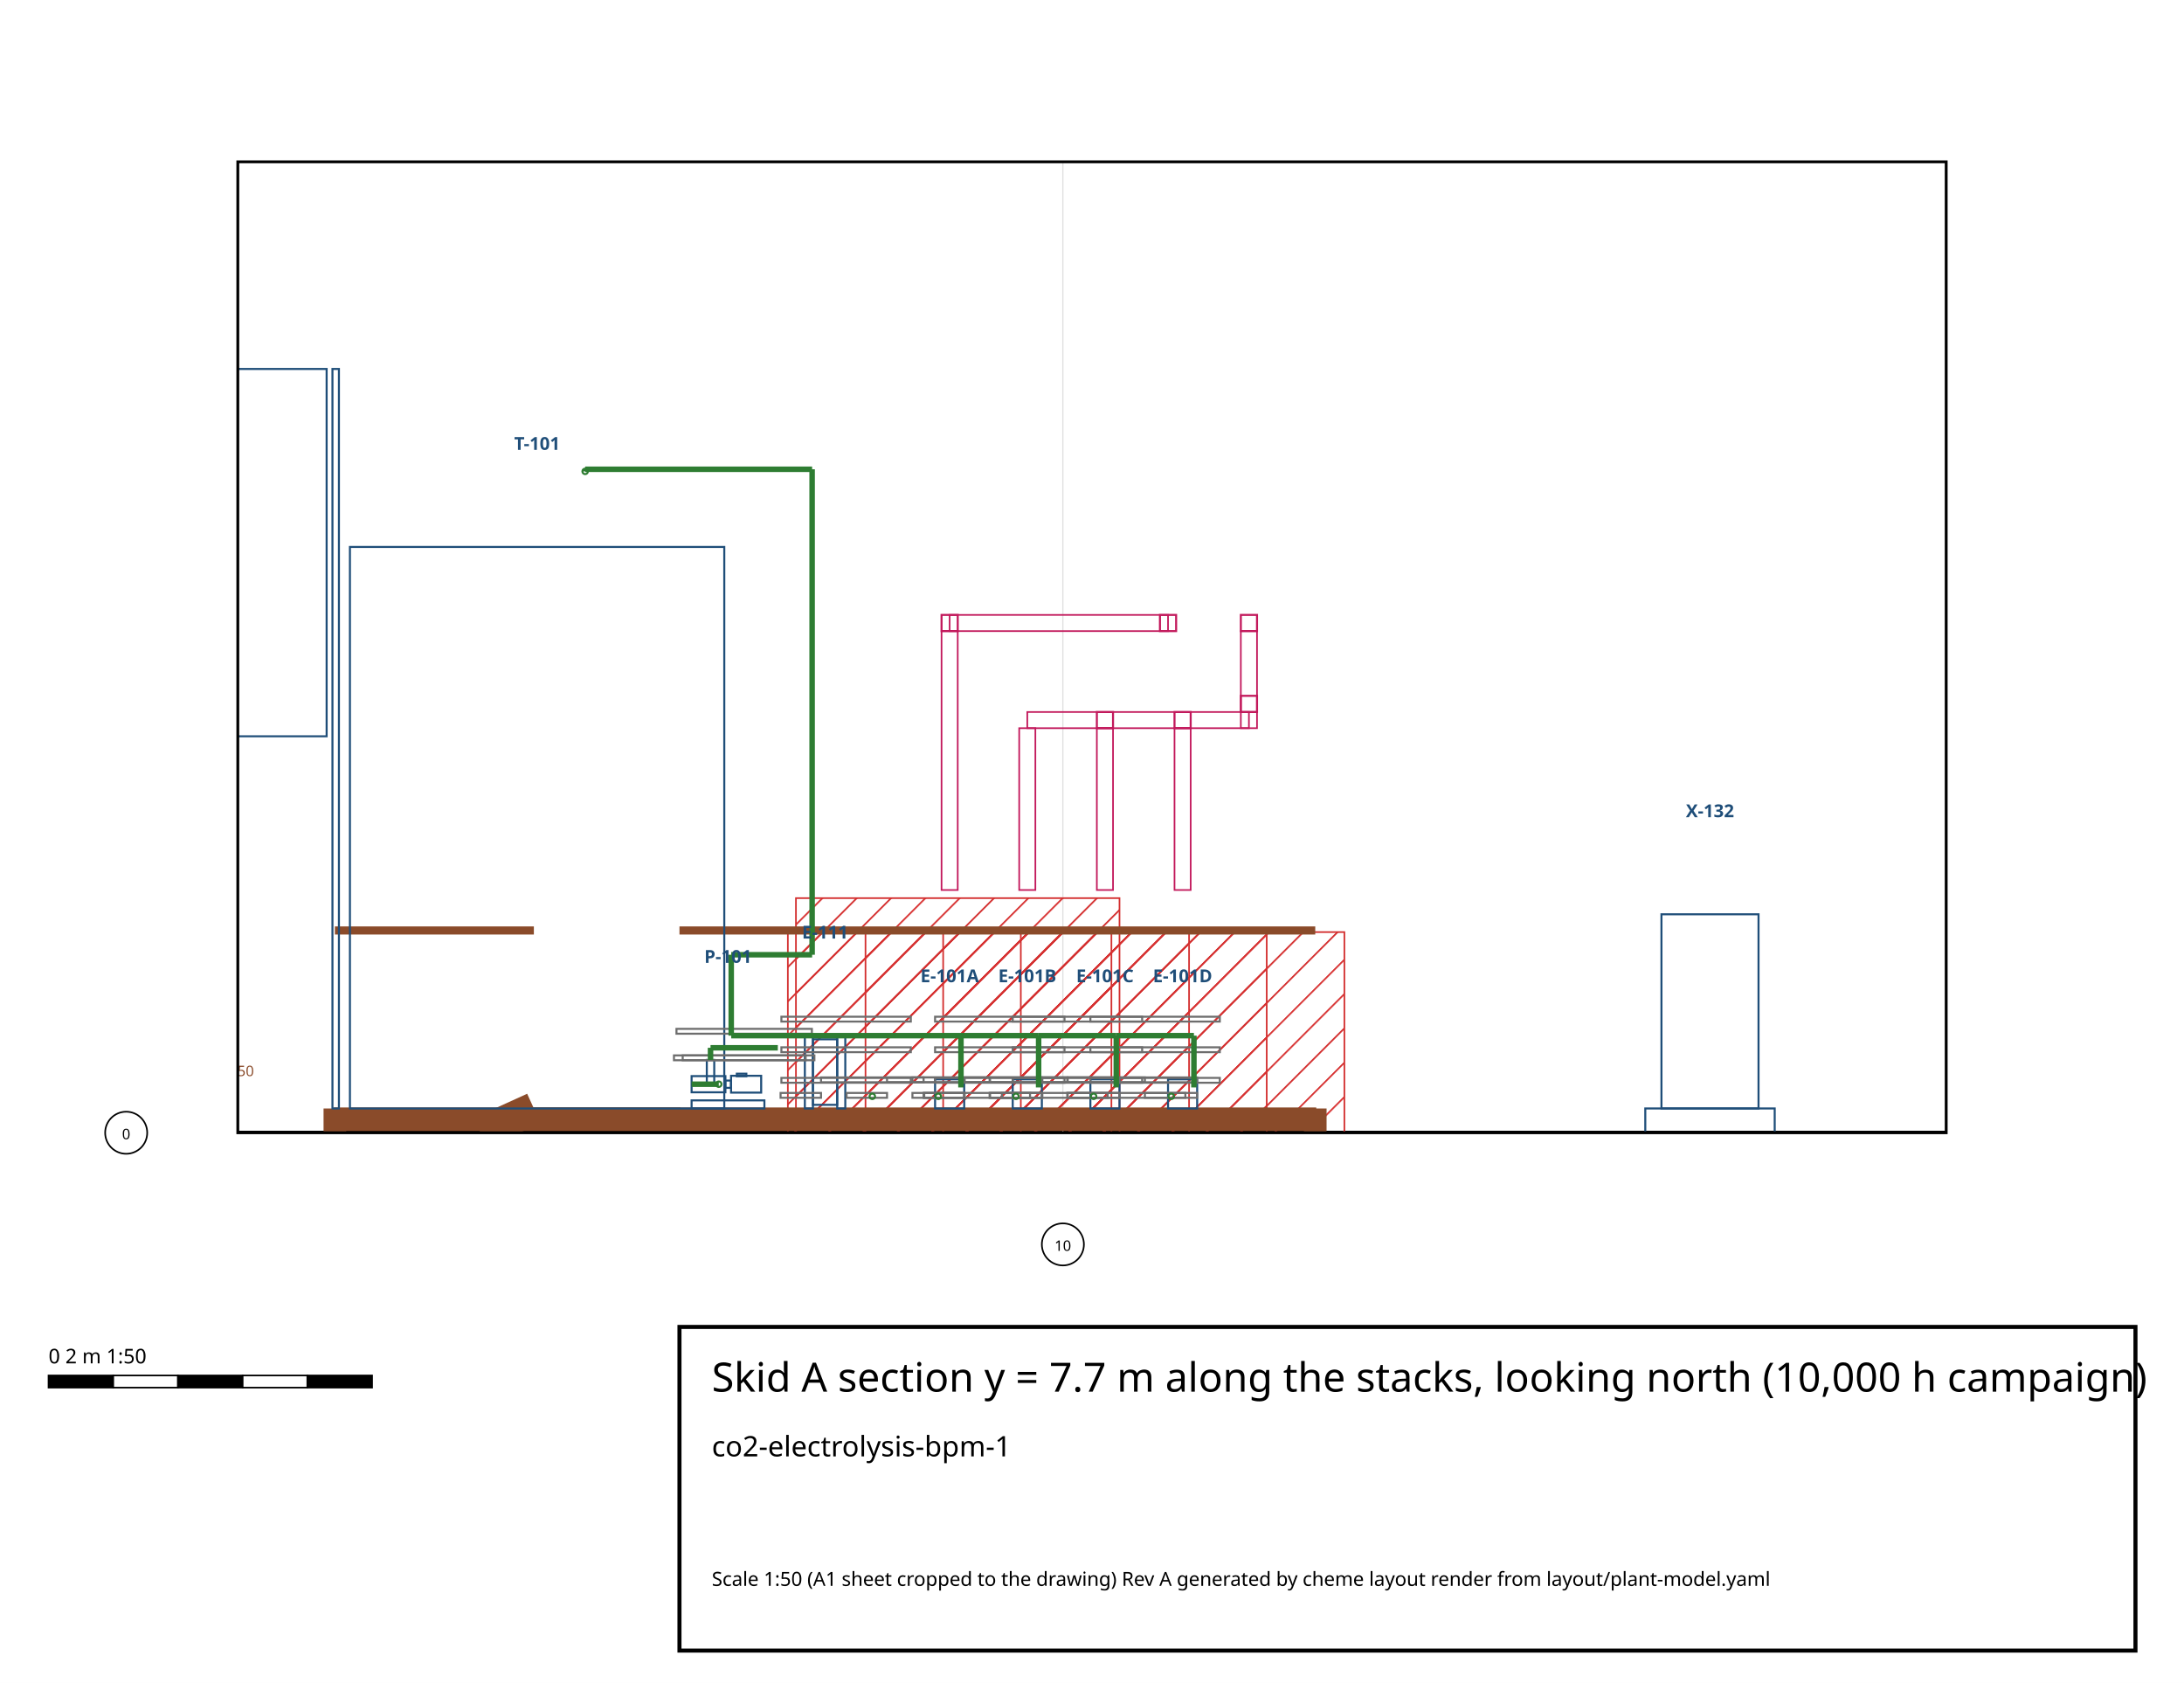
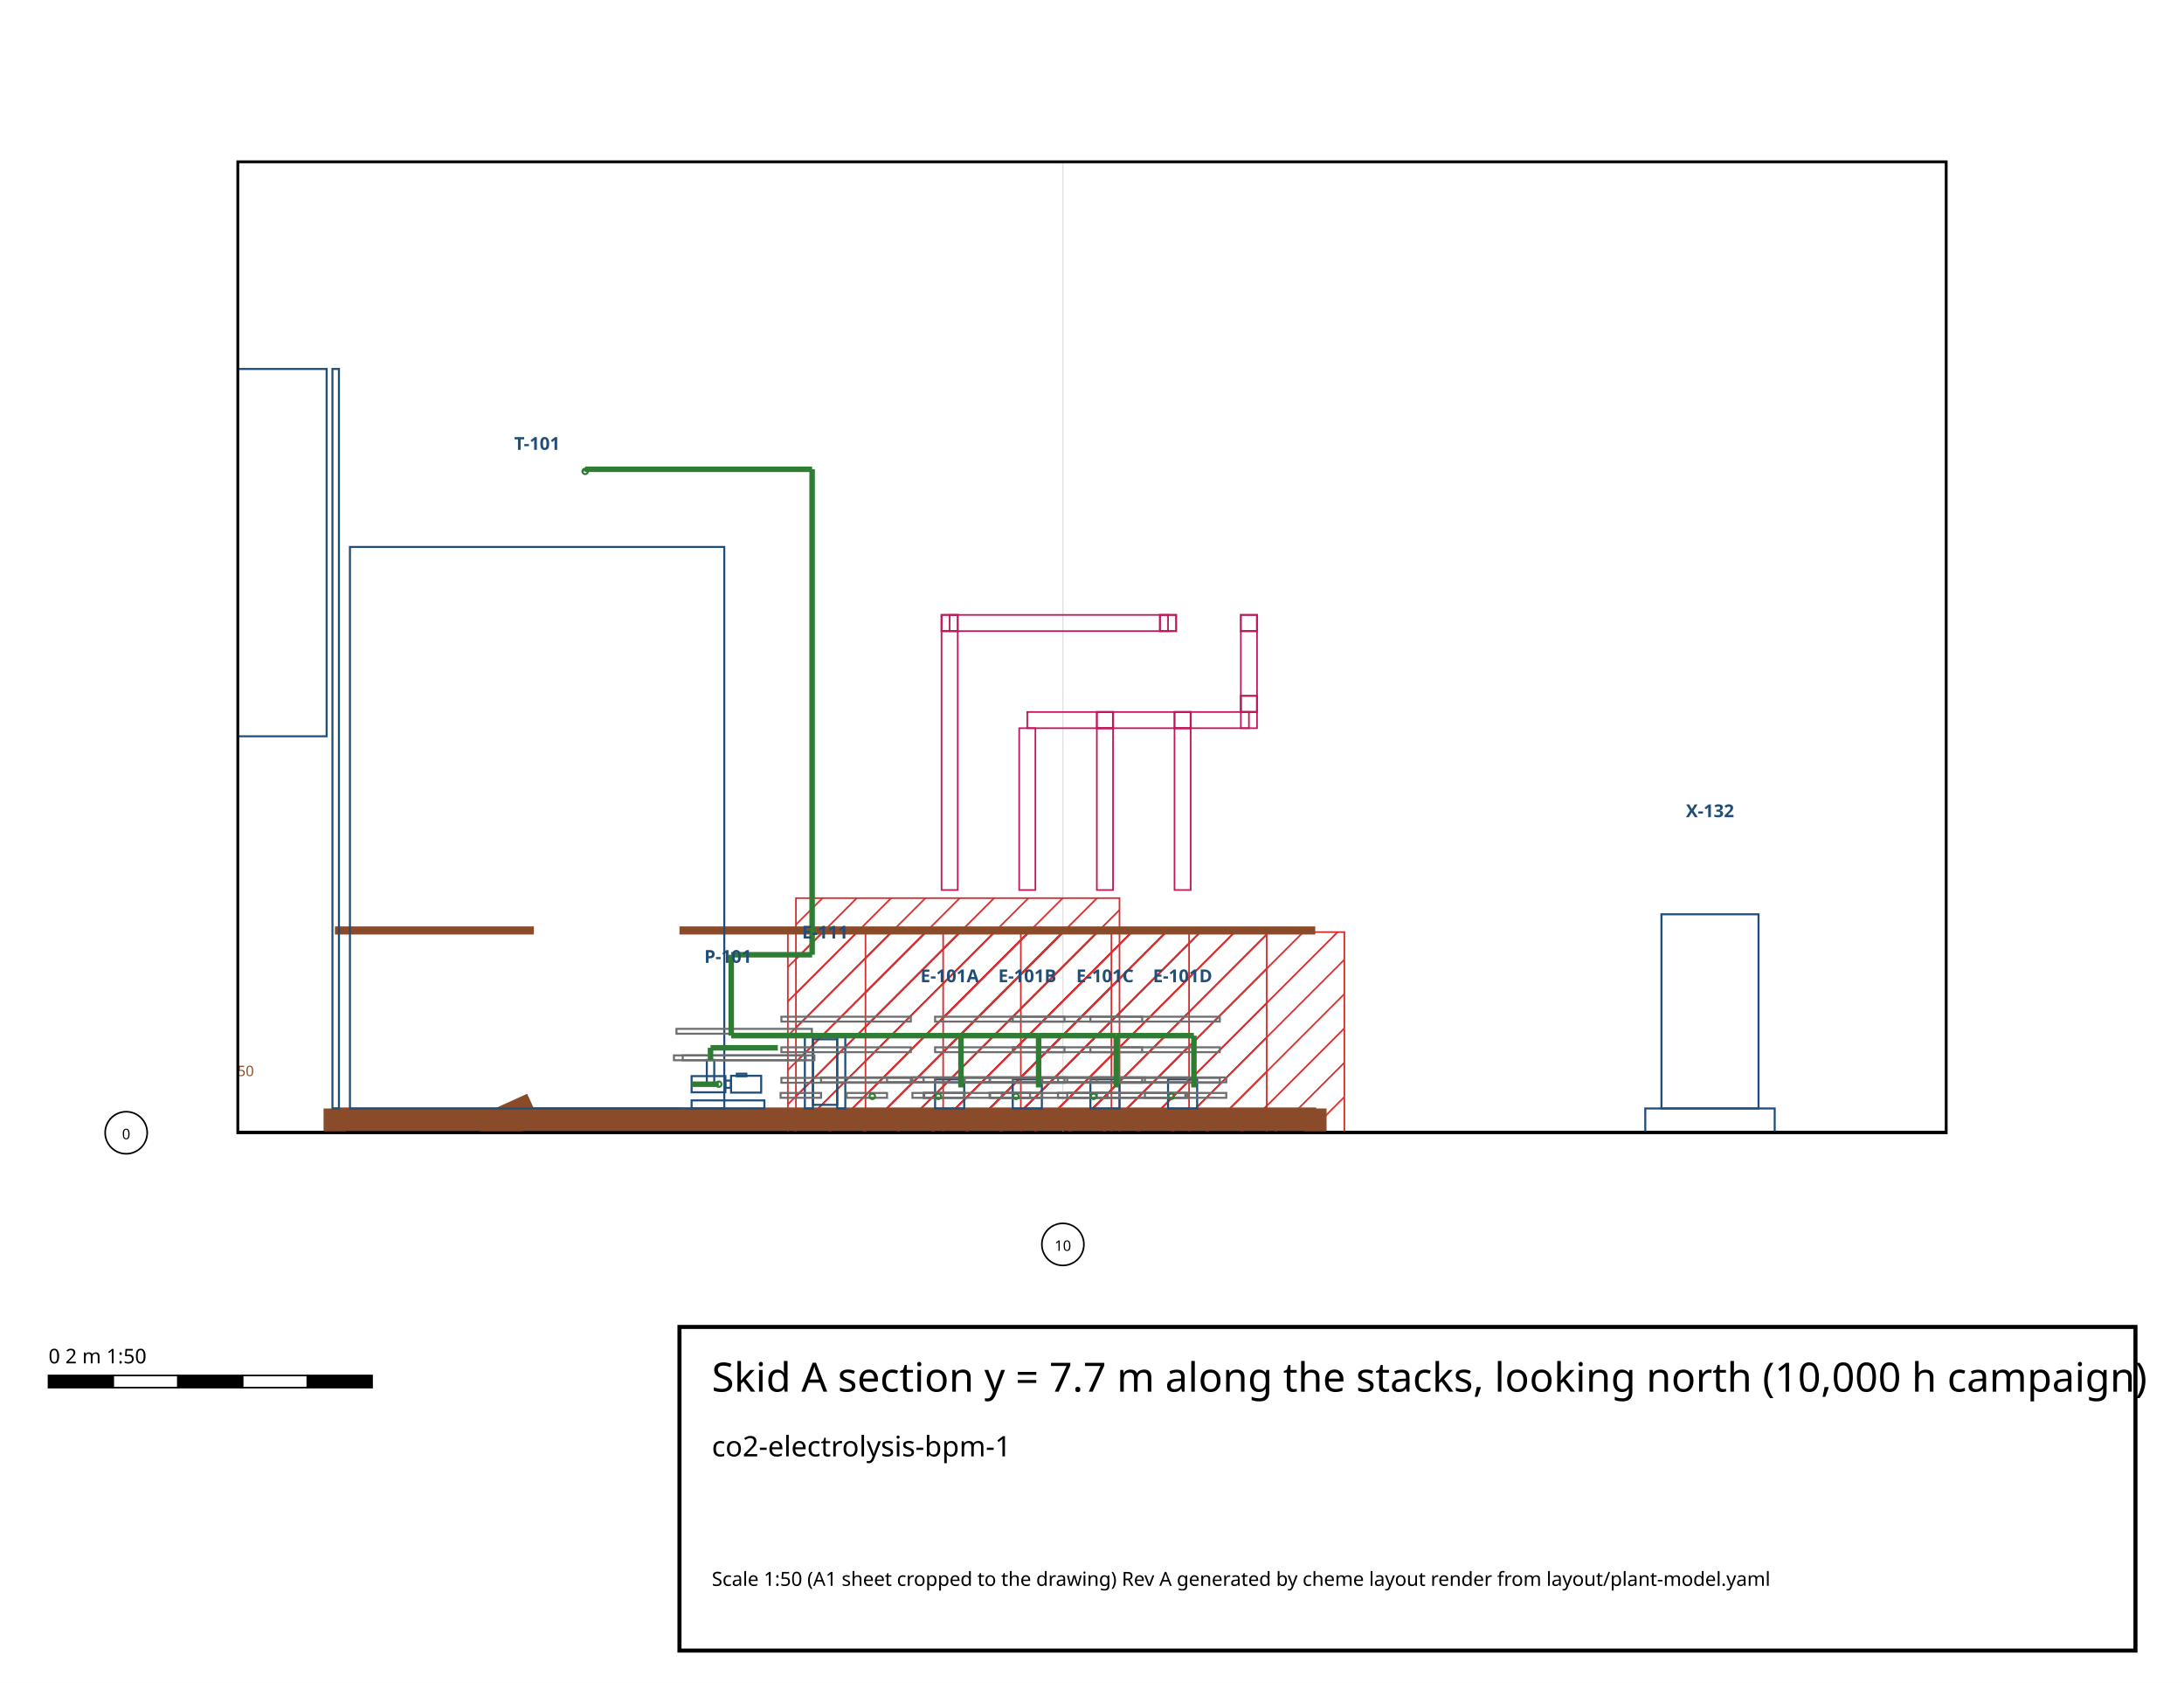
<svg xmlns="http://www.w3.org/2000/svg" width="270.00" height="208.00" viewBox="285.50 202.00 270.00 208.00">
  <defs>
    <pattern id="hatch-hazardous" width="3" height="3" patternUnits="userSpaceOnUse" patternTransform="rotate(45)">
      <line x1="0" y1="0" x2="0" y2="3" stroke="#d32f2f" stroke-width="0.4" />
    </pattern>
    <pattern id="hatch-oxygen_enriched" width="3" height="3" patternUnits="userSpaceOnUse" patternTransform="rotate(45)">
      <line x1="0" y1="0" x2="0" y2="3" stroke="#1976d2" stroke-width="0.4" />
    </pattern>
    <pattern id="hatch-oxygen_deficient" width="3" height="3" patternUnits="userSpaceOnUse" patternTransform="rotate(45)">
      <line x1="0" y1="0" x2="0" y2="3" stroke="#7b1fa2" stroke-width="0.4" />
    </pattern>
    <pattern id="hatch-keep_clear" width="3" height="3" patternUnits="userSpaceOnUse" patternTransform="rotate(45)">
      <line x1="0" y1="0" x2="0" y2="3" stroke="#ef6c00" stroke-width="0.4" />
    </pattern>
    <pattern id="hatch-laydown" width="3" height="3" patternUnits="userSpaceOnUse" patternTransform="rotate(45)">
      <line x1="0" y1="0" x2="0" y2="3" stroke="#8d6e63" stroke-width="0.4" />
    </pattern>
    <pattern id="hatch-maintenance" width="3" height="3" patternUnits="userSpaceOnUse" patternTransform="rotate(45)">
      <line x1="0" y1="0" x2="0" y2="3" stroke="#f9a825" stroke-width="0.4" />
    </pattern>
    <pattern id="hatch-escape" width="3" height="3" patternUnits="userSpaceOnUse" patternTransform="rotate(45)">
      <line x1="0" y1="0" x2="0" y2="3" stroke="#2e7d32" stroke-width="0.4" />
    </pattern>
    <clipPath id="area">
      <rect x="314.90" y="222.00" width="211.20" height="120.00" />
    </clipPath>
  </defs>
  <rect x="285.50" y="202.00" width="270.00" height="208.00" fill="#ffffff" />
  <g id="drawing" clip-path="url(#area)">
    <g id="grid">
      <polyline points="314.90,342.00 526.10,342.00" fill="none" stroke="#000" stroke-width="0.50" stroke-linecap="butt" id="grade" />
      <line x1="416.90" y1="342.00" x2="416.90" y2="222.00" stroke="#e0e0e0" stroke-width="0.15" />
      <line x1="314.90" y1="342.00" x2="526.10" y2="342.00" stroke="#e0e0e0" stroke-width="0.15" />
    </g>
    <g id="areas" />
    <g id="zones">
      <polygon points="382.90,357.20 422.90,357.20 422.90,317.20 382.90,317.20" fill="url(#hatch-hazardous)" stroke="#d32f2f" stroke-width="0.2" id="zone-Z-HAZ-A-0" />
      <polygon points="392.50,357.20 432.50,357.20 432.50,317.20 392.50,317.20" fill="url(#hatch-hazardous)" stroke="#d32f2f" stroke-width="0.2" id="zone-Z-HAZ-A-1" />
      <polygon points="402.10,357.20 442.10,357.20 442.10,317.20 402.10,317.20" fill="url(#hatch-hazardous)" stroke="#d32f2f" stroke-width="0.2" id="zone-Z-HAZ-A-2" />
      <polygon points="411.70,357.20 451.70,357.20 451.70,317.20 411.70,317.20" fill="url(#hatch-hazardous)" stroke="#d32f2f" stroke-width="0.2" id="zone-Z-HAZ-A-3" />
      <polygon points="383.90,353.00 423.90,353.00 423.90,313.00 383.90,313.00" fill="url(#hatch-hazardous)" stroke="#d32f2f" stroke-width="0.2" id="zone-Z-HAZ-A-4" />
      <polygon points="685.90,357.20 725.90,357.20 725.90,317.20 685.90,317.20" fill="url(#hatch-hazardous)" stroke="#d32f2f" stroke-width="0.2" id="zone-Z-HAZ-B-0" />
      <polygon points="695.50,357.20 735.50,357.20 735.50,317.20 695.50,317.20" fill="url(#hatch-hazardous)" stroke="#d32f2f" stroke-width="0.2" id="zone-Z-HAZ-B-1" />
      <polygon points="705.10,357.20 745.10,357.20 745.10,317.20 705.10,317.20" fill="url(#hatch-hazardous)" stroke="#d32f2f" stroke-width="0.2" id="zone-Z-HAZ-B-2" />
      <polygon points="714.70,357.20 754.70,357.20 754.70,317.20 714.70,317.20" fill="url(#hatch-hazardous)" stroke="#d32f2f" stroke-width="0.2" id="zone-Z-HAZ-B-3" />
      <polygon points="683.90,353.00 723.90,353.00 723.90,313.00 683.90,313.00" fill="url(#hatch-hazardous)" stroke="#d32f2f" stroke-width="0.2" id="zone-Z-HAZ-B-4" />
    </g>
    <g id="roads" />
    <g id="buildings" />
    <g id="racks" />
    <g id="structures">
      <polyline points="326.90,342.00 326.90,339.00" fill="none" stroke="#8a4b2a" stroke-width="2.80" stroke-linecap="butt" />
      <polyline points="448.10,342.00 448.10,339.00" fill="none" stroke="#8a4b2a" stroke-width="2.80" stroke-linecap="butt" />
      <polyline points="326.90,340.40 448.10,340.40" fill="none" stroke="#8a4b2a" stroke-width="2.80" stroke-linecap="butt" />
      <polyline points="326.90,340.40 326.90,340.40" fill="none" stroke="#8a4b2a" stroke-width="2.80" stroke-linecap="butt" />
      <polyline points="448.10,340.40 448.10,340.40" fill="none" stroke="#8a4b2a" stroke-width="2.80" stroke-linecap="butt" />
      <polygon points="326.90,339.60 448.10,339.60 448.10,339.00 326.90,339.00" fill="none" stroke="#8a4b2a" stroke-width="0.25" />
      <polyline points="326.90,317.00 351.50,317.00" fill="none" stroke="#8a4b2a" stroke-width="1.00" stroke-linecap="butt" />
      <polyline points="369.50,317.00 448.10,317.00" fill="none" stroke="#8a4b2a" stroke-width="1.00" stroke-linecap="butt" />
      <polyline points="448.10,317.00 448.10,317.00" fill="none" stroke="#8a4b2a" stroke-width="1.00" stroke-linecap="butt" />
      <polyline points="326.90,317.00 326.90,317.00" fill="none" stroke="#8a4b2a" stroke-width="1.00" stroke-linecap="butt" />
      <polyline points="344.90,342.00 351.50,339.00" fill="none" stroke="#8a4b2a" stroke-width="4.00" stroke-linecap="butt" />
      <polygon points="351.50,339.60 369.50,339.60 369.50,339.00 351.50,339.00" fill="none" stroke="#8a4b2a" stroke-width="0.25" />
      <polygon points="326.90,342.60 344.90,342.60 344.90,342.00 326.90,342.00" fill="none" stroke="#8a4b2a" stroke-width="0.25" />
      <polyline points="626.90,342.00 626.90,339.00" fill="none" stroke="#8a4b2a" stroke-width="2.80" stroke-linecap="butt" />
      <polyline points="748.10,342.00 748.10,339.00" fill="none" stroke="#8a4b2a" stroke-width="2.80" stroke-linecap="butt" />
      <polyline points="626.90,340.40 748.10,340.40" fill="none" stroke="#8a4b2a" stroke-width="2.80" stroke-linecap="butt" />
      <polyline points="626.90,340.40 626.90,340.40" fill="none" stroke="#8a4b2a" stroke-width="2.80" stroke-linecap="butt" />
      <polyline points="748.10,340.40 748.10,340.40" fill="none" stroke="#8a4b2a" stroke-width="2.80" stroke-linecap="butt" />
      <polygon points="626.90,339.60 748.10,339.60 748.10,339.00 626.90,339.00" fill="none" stroke="#8a4b2a" stroke-width="0.25" />
      <polyline points="626.90,317.00 651.50,317.00" fill="none" stroke="#8a4b2a" stroke-width="1.00" stroke-linecap="butt" />
      <polyline points="669.50,317.00 748.10,317.00" fill="none" stroke="#8a4b2a" stroke-width="1.00" stroke-linecap="butt" />
      <polyline points="748.10,317.00 748.10,317.00" fill="none" stroke="#8a4b2a" stroke-width="1.00" stroke-linecap="butt" />
      <polyline points="626.90,317.00 626.90,317.00" fill="none" stroke="#8a4b2a" stroke-width="1.00" stroke-linecap="butt" />
      <polyline points="644.90,342.00 651.50,339.00" fill="none" stroke="#8a4b2a" stroke-width="4.00" stroke-linecap="butt" />
      <polygon points="651.50,339.60 669.50,339.60 669.50,339.00 651.50,339.00" fill="none" stroke="#8a4b2a" stroke-width="0.25" />
      <polygon points="626.90,342.60 644.90,342.60 644.90,342.00 626.90,342.00" fill="none" stroke="#8a4b2a" stroke-width="0.25" />
    </g>
    <g id="equipment">
      <g id="equipment-T-101">
        <polygon points="328.76,339.00 375.04,339.00 375.04,269.60 328.76,269.60" fill="none" stroke="#1f4e79" stroke-width="0.25" />
        <polygon points="326.60,339.00 327.40,339.00 327.40,247.60 326.60,247.60" fill="none" stroke="#1f4e79" stroke-width="0.25" />
        <polygon points="311.88,293.00 325.88,293.00 325.88,247.60 311.88,247.60" fill="none" stroke="#1f4e79" stroke-width="0.25" />
      </g>
      <g id="equipment-P-101">
        <polygon points="371.00,339.00 380.00,339.00 380.00,338.00 371.00,338.00" fill="none" stroke="#1f4e79" stroke-width="0.25" />
        <polygon points="371.00,337.00 375.18,337.00 375.18,335.00 371.00,335.00" fill="none" stroke="#1f4e79" stroke-width="0.25" />
        <polygon points="372.88,336.00 373.80,336.00 373.80,333.00 372.88,333.00" fill="none" stroke="#1f4e79" stroke-width="0.25" />
        <polygon points="375.17,336.45 375.87,336.45 375.87,335.55 375.17,335.55" fill="none" stroke="#1f4e79" stroke-width="0.25" />
        <polygon points="375.88,337.04 379.60,337.04 379.60,334.96 375.88,334.96" fill="none" stroke="#1f4e79" stroke-width="0.25" />
        <polygon points="376.59,335.02 377.77,335.02 377.77,334.70 376.59,334.70" fill="none" stroke="#1f4e79" stroke-width="0.25" />
      </g>
      <g id="equipment-E-111">
        <polygon points="385.00,339.00 386.00,339.00 386.00,330.00 385.00,330.00" fill="none" stroke="#1f4e79" stroke-width="0.25" />
        <polygon points="389.00,339.00 390.00,339.00 390.00,330.00 389.00,330.00" fill="none" stroke="#1f4e79" stroke-width="0.25" />
        <polygon points="386.00,338.55 389.00,338.55 389.00,330.45 386.00,330.45" fill="none" stroke="#1f4e79" stroke-width="0.25" />
      </g>
      <g id="equipment-E-101A">
        <polygon points="401.10,339.00 404.70,339.00 404.70,335.40 401.10,335.40" fill="none" stroke="#1f4e79" stroke-width="0.25" />
      </g>
      <g id="equipment-E-101B">
        <polygon points="410.70,339.00 414.30,339.00 414.30,335.40 410.70,335.40" fill="none" stroke="#1f4e79" stroke-width="0.25" />
      </g>
      <g id="equipment-E-101C">
        <polygon points="420.30,339.00 423.90,339.00 423.90,335.40 420.30,335.40" fill="none" stroke="#1f4e79" stroke-width="0.25" />
      </g>
      <g id="equipment-E-101D">
        <polygon points="429.90,339.00 433.50,339.00 433.50,335.40 429.90,335.40" fill="none" stroke="#1f4e79" stroke-width="0.25" />
      </g>
      <g id="equipment-X-132">
        <polygon points="490.90,339.00 502.90,339.00 502.90,315.00 490.90,315.00" fill="none" stroke="#1f4e79" stroke-width="0.25" />
        <polygon points="488.90,342.00 504.90,342.00 504.90,339.00 488.90,339.00" fill="none" stroke="#1f4e79" stroke-width="0.25" />
      </g>
      <g id="equipment-T-202">
        <polygon points="634.42,339.00 643.38,339.00 643.38,328.24 634.42,328.24" fill="none" stroke="#1f4e79" stroke-width="0.25" />
        <polygon points="631.14,339.00 631.94,339.00 631.94,306.24 631.14,306.24" fill="none" stroke="#1f4e79" stroke-width="0.25" />
      </g>
      <g id="equipment-P-201">
        <polygon points="674.40,339.00 683.40,339.00 683.40,338.00 674.40,338.00" fill="none" stroke="#1f4e79" stroke-width="0.25" />
        <polygon points="674.40,337.00 678.58,337.00 678.58,335.00 674.40,335.00" fill="none" stroke="#1f4e79" stroke-width="0.25" />
        <polygon points="676.28,336.00 677.20,336.00 677.20,333.00 676.28,333.00" fill="none" stroke="#1f4e79" stroke-width="0.25" />
        <polygon points="678.57,336.45 679.27,336.45 679.27,335.55 678.57,335.55" fill="none" stroke="#1f4e79" stroke-width="0.25" />
        <polygon points="679.28,337.04 683.00,337.04 683.00,334.96 679.28,334.96" fill="none" stroke="#1f4e79" stroke-width="0.25" />
        <polygon points="679.99,335.02 681.17,335.02 681.17,334.70 679.99,334.70" fill="none" stroke="#1f4e79" stroke-width="0.25" />
      </g>
      <g id="equipment-E-211">
        <polygon points="688.40,339.00 689.40,339.00 689.40,330.00 688.40,330.00" fill="none" stroke="#1f4e79" stroke-width="0.25" />
        <polygon points="692.40,339.00 693.40,339.00 693.40,330.00 692.40,330.00" fill="none" stroke="#1f4e79" stroke-width="0.25" />
        <polygon points="689.40,338.55 692.40,338.55 692.40,330.45 689.40,330.45" fill="none" stroke="#1f4e79" stroke-width="0.25" />
      </g>
      <g id="equipment-E-201A">
        <polygon points="704.10,339.00 707.70,339.00 707.70,335.40 704.10,335.40" fill="none" stroke="#1f4e79" stroke-width="0.25" />
      </g>
      <g id="equipment-E-201B">
        <polygon points="713.70,339.00 717.30,339.00 717.30,335.40 713.70,335.40" fill="none" stroke="#1f4e79" stroke-width="0.25" />
      </g>
      <g id="equipment-E-201C">
        <polygon points="723.30,339.00 726.90,339.00 726.90,335.40 723.30,335.40" fill="none" stroke="#1f4e79" stroke-width="0.25" />
      </g>
      <g id="equipment-E-201D">
        <polygon points="732.90,339.00 736.50,339.00 736.50,335.40 732.90,335.40" fill="none" stroke="#1f4e79" stroke-width="0.25" />
      </g>
      <g id="equipment-X-232">
        <polygon points="790.90,339.00 802.90,339.00 802.90,315.00 790.90,315.00" fill="none" stroke="#1f4e79" stroke-width="0.25" />
        <polygon points="788.90,342.00 804.90,342.00 804.90,339.00 788.90,339.00" fill="none" stroke="#1f4e79" stroke-width="0.25" />
      </g>
    </g>
    <g id="platforms">
      <polygon points="369.13,329.76 385.87,329.76 385.87,329.16 369.13,329.16" fill="none" stroke="#6d6d6d" stroke-width="0.25" />
      <polygon points="369.90,333.04 386.18,333.04 386.18,332.44 369.90,332.44" fill="none" stroke="#6d6d6d" stroke-width="0.25" />
      <polygon points="368.82,333.04 385.10,333.04 385.10,332.44 368.82,332.44" fill="none" stroke="#6d6d6d" stroke-width="0.25" />
      <polygon points="395.16,335.76 407.84,335.76 407.84,335.16 395.16,335.16" fill="none" stroke="#6d6d6d" stroke-width="0.25" />
      <polygon points="390.16,337.68 395.16,337.68 395.16,337.08 390.16,337.08" fill="none" stroke="#6d6d6d" stroke-width="0.25" />
      <polygon points="407.84,337.68 412.84,337.68 412.84,337.08 407.84,337.08" fill="none" stroke="#6d6d6d" stroke-width="0.25" />
      <polygon points="404.76,335.76 417.44,335.76 417.44,335.16 404.76,335.16" fill="none" stroke="#6d6d6d" stroke-width="0.25" />
      <polygon points="399.76,337.68 404.76,337.68 404.76,337.08 399.76,337.08" fill="none" stroke="#6d6d6d" stroke-width="0.25" />
      <polygon points="417.44,337.68 422.44,337.68 422.44,337.08 417.44,337.08" fill="none" stroke="#6d6d6d" stroke-width="0.25" />
      <polygon points="414.36,335.76 427.04,335.76 427.04,335.16 414.36,335.16" fill="none" stroke="#6d6d6d" stroke-width="0.25" />
      <polygon points="409.36,337.68 414.36,337.68 414.36,337.08 409.36,337.08" fill="none" stroke="#6d6d6d" stroke-width="0.25" />
      <polygon points="427.04,337.68 432.04,337.68 432.04,337.08 427.04,337.08" fill="none" stroke="#6d6d6d" stroke-width="0.25" />
      <polygon points="387.00,335.76 399.68,335.76 399.68,335.16 387.00,335.16" fill="none" stroke="#6d6d6d" stroke-width="0.25" />
      <polygon points="399.68,337.68 404.68,337.68 404.68,337.08 399.68,337.08" fill="none" stroke="#6d6d6d" stroke-width="0.25" />
      <polygon points="382.00,337.68 387.00,337.68 387.00,337.08 382.00,337.08" fill="none" stroke="#6d6d6d" stroke-width="0.25" />
      <polygon points="398.30,335.76 414.30,335.76 414.30,335.16 398.30,335.16" fill="none" stroke="#6d6d6d" stroke-width="0.25" />
      <polygon points="398.30,337.68 414.30,337.68 414.30,337.08 398.30,337.08" fill="none" stroke="#6d6d6d" stroke-width="0.25" />
      <polygon points="407.90,335.76 423.90,335.76 423.90,335.16 407.90,335.16" fill="none" stroke="#6d6d6d" stroke-width="0.25" />
      <polygon points="407.90,337.68 423.90,337.68 423.90,337.08 407.90,337.08" fill="none" stroke="#6d6d6d" stroke-width="0.25" />
-       <polygon points="417.50,335.76 433.50,335.76 433.50,335.16 417.50,335.16" fill="none" stroke="#6d6d6d" stroke-width="0.25" />
-       <polygon points="417.50,337.68 433.50,337.68 433.50,337.08 417.50,337.08" fill="none" stroke="#6d6d6d" stroke-width="0.25" />
+       <polygon points="416.30,335.76 432.30,335.76 432.30,335.16 416.30,335.16" fill="none" stroke="#6d6d6d" stroke-width="0.25" />
+       <polygon points="416.30,337.68 432.30,337.68 432.30,337.08 416.30,337.08" fill="none" stroke="#6d6d6d" stroke-width="0.25" />
+       <polygon points="421.10,335.76 437.10,335.76 437.10,335.16 421.10,335.16" fill="none" stroke="#6d6d6d" stroke-width="0.25" />
+       <polygon points="421.10,337.68 437.10,337.68 437.10,337.08 421.10,337.08" fill="none" stroke="#6d6d6d" stroke-width="0.25" />
      <polygon points="420.30,328.26 436.30,328.26 436.30,327.66 420.30,327.66" fill="none" stroke="#6d6d6d" stroke-width="0.25" />
      <polygon points="420.30,335.82 436.30,335.82 436.30,335.22 420.30,335.22" fill="none" stroke="#6d6d6d" stroke-width="0.25" />
      <polygon points="420.30,332.04 436.30,332.04 436.30,331.44 420.30,331.44" fill="none" stroke="#6d6d6d" stroke-width="0.25" />
      <polygon points="410.70,328.26 426.70,328.26 426.70,327.66 410.70,327.66" fill="none" stroke="#6d6d6d" stroke-width="0.25" />
      <polygon points="410.70,335.82 426.70,335.82 426.70,335.22 410.70,335.22" fill="none" stroke="#6d6d6d" stroke-width="0.25" />
      <polygon points="410.70,332.04 426.70,332.04 426.70,331.44 410.70,331.44" fill="none" stroke="#6d6d6d" stroke-width="0.25" />
      <polygon points="401.10,328.26 417.10,328.26 417.10,327.66 401.10,327.66" fill="none" stroke="#6d6d6d" stroke-width="0.25" />
      <polygon points="401.10,335.82 417.10,335.82 417.10,335.22 401.10,335.22" fill="none" stroke="#6d6d6d" stroke-width="0.25" />
      <polygon points="401.10,332.04 417.10,332.04 417.10,331.44 401.10,331.44" fill="none" stroke="#6d6d6d" stroke-width="0.25" />
      <polygon points="382.10,328.26 398.10,328.26 398.10,327.66 382.10,327.66" fill="none" stroke="#6d6d6d" stroke-width="0.25" />
      <polygon points="382.10,335.82 398.10,335.82 398.10,335.22 382.10,335.22" fill="none" stroke="#6d6d6d" stroke-width="0.25" />
      <polygon points="382.10,332.04 398.10,332.04 398.10,331.44 382.10,331.44" fill="none" stroke="#6d6d6d" stroke-width="0.25" />
      <polygon points="672.53,329.76 689.27,329.76 689.27,329.16 672.53,329.16" fill="none" stroke="#6d6d6d" stroke-width="0.25" />
      <polygon points="673.30,333.04 689.58,333.04 689.58,332.44 673.30,332.44" fill="none" stroke="#6d6d6d" stroke-width="0.25" />
      <polygon points="672.22,333.04 688.50,333.04 688.50,332.44 672.22,332.44" fill="none" stroke="#6d6d6d" stroke-width="0.25" />
      <polygon points="698.16,335.76 710.84,335.76 710.84,335.16 698.16,335.16" fill="none" stroke="#6d6d6d" stroke-width="0.25" />
      <polygon points="693.16,337.68 698.16,337.68 698.16,337.08 693.16,337.08" fill="none" stroke="#6d6d6d" stroke-width="0.25" />
      <polygon points="710.84,337.68 715.84,337.68 715.84,337.08 710.84,337.08" fill="none" stroke="#6d6d6d" stroke-width="0.25" />
      <polygon points="707.76,335.76 720.44,335.76 720.44,335.16 707.76,335.16" fill="none" stroke="#6d6d6d" stroke-width="0.25" />
      <polygon points="702.76,337.68 707.76,337.68 707.76,337.08 702.76,337.08" fill="none" stroke="#6d6d6d" stroke-width="0.25" />
      <polygon points="720.44,337.68 725.44,337.68 725.44,337.08 720.44,337.08" fill="none" stroke="#6d6d6d" stroke-width="0.25" />
      <polygon points="717.36,335.76 730.04,335.76 730.04,335.16 717.36,335.16" fill="none" stroke="#6d6d6d" stroke-width="0.25" />
      <polygon points="712.36,337.68 717.36,337.68 717.36,337.08 712.36,337.08" fill="none" stroke="#6d6d6d" stroke-width="0.25" />
      <polygon points="730.04,337.68 735.04,337.68 735.04,337.08 730.04,337.08" fill="none" stroke="#6d6d6d" stroke-width="0.25" />
      <polygon points="690.40,335.76 703.08,335.76 703.08,335.16 690.40,335.16" fill="none" stroke="#6d6d6d" stroke-width="0.25" />
      <polygon points="703.08,337.68 708.08,337.68 708.08,337.08 703.08,337.08" fill="none" stroke="#6d6d6d" stroke-width="0.25" />
      <polygon points="685.40,337.68 690.40,337.68 690.40,337.08 685.40,337.08" fill="none" stroke="#6d6d6d" stroke-width="0.25" />
      <polygon points="701.30,335.76 717.30,335.76 717.30,335.16 701.30,335.16" fill="none" stroke="#6d6d6d" stroke-width="0.25" />
      <polygon points="701.30,337.68 717.30,337.68 717.30,337.08 701.30,337.08" fill="none" stroke="#6d6d6d" stroke-width="0.25" />
      <polygon points="710.90,335.76 726.90,335.76 726.90,335.16 710.90,335.16" fill="none" stroke="#6d6d6d" stroke-width="0.25" />
      <polygon points="710.90,337.68 726.90,337.68 726.90,337.08 710.90,337.08" fill="none" stroke="#6d6d6d" stroke-width="0.25" />
-       <polygon points="720.50,335.76 736.50,335.76 736.50,335.16 720.50,335.16" fill="none" stroke="#6d6d6d" stroke-width="0.25" />
-       <polygon points="720.50,337.68 736.50,337.68 736.50,337.08 720.50,337.08" fill="none" stroke="#6d6d6d" stroke-width="0.25" />
+       <polygon points="719.30,335.76 735.30,335.76 735.30,335.16 719.30,335.16" fill="none" stroke="#6d6d6d" stroke-width="0.25" />
+       <polygon points="719.30,337.68 735.30,337.68 735.30,337.08 719.30,337.08" fill="none" stroke="#6d6d6d" stroke-width="0.25" />
+       <polygon points="724.10,335.76 740.10,335.76 740.10,335.16 724.10,335.16" fill="none" stroke="#6d6d6d" stroke-width="0.25" />
+       <polygon points="724.10,337.68 740.10,337.68 740.10,337.08 724.10,337.08" fill="none" stroke="#6d6d6d" stroke-width="0.25" />
      <polygon points="723.30,328.26 739.30,328.26 739.30,327.66 723.30,327.66" fill="none" stroke="#6d6d6d" stroke-width="0.25" />
      <polygon points="723.30,335.82 739.30,335.82 739.30,335.22 723.30,335.22" fill="none" stroke="#6d6d6d" stroke-width="0.25" />
      <polygon points="723.30,332.04 739.30,332.04 739.30,331.44 723.30,331.44" fill="none" stroke="#6d6d6d" stroke-width="0.25" />
      <polygon points="713.70,328.26 729.70,328.26 729.70,327.66 713.70,327.66" fill="none" stroke="#6d6d6d" stroke-width="0.25" />
      <polygon points="713.70,335.82 729.70,335.82 729.70,335.22 713.70,335.22" fill="none" stroke="#6d6d6d" stroke-width="0.25" />
      <polygon points="713.70,332.04 729.70,332.04 729.70,331.44 713.70,331.44" fill="none" stroke="#6d6d6d" stroke-width="0.25" />
      <polygon points="704.10,328.26 720.10,328.26 720.10,327.66 704.10,327.66" fill="none" stroke="#6d6d6d" stroke-width="0.25" />
      <polygon points="704.10,335.82 720.10,335.82 720.10,335.22 704.10,335.22" fill="none" stroke="#6d6d6d" stroke-width="0.25" />
      <polygon points="704.10,332.04 720.10,332.04 720.10,331.44 704.10,331.44" fill="none" stroke="#6d6d6d" stroke-width="0.25" />
      <polygon points="679.10,328.26 695.10,328.26 695.10,327.66 679.10,327.66" fill="none" stroke="#6d6d6d" stroke-width="0.25" />
      <polygon points="679.10,335.82 695.10,335.82 695.10,335.22 679.10,335.22" fill="none" stroke="#6d6d6d" stroke-width="0.25" />
      <polygon points="679.10,332.04 695.10,332.04 695.10,331.44 679.10,331.44" fill="none" stroke="#6d6d6d" stroke-width="0.25" />
      <polygon points="651.79,336.16 668.53,336.16 668.53,335.56 651.79,335.56" fill="none" stroke="#6d6d6d" stroke-width="0.25" />
    </g>
    <g id="pipes">
      <g id="pipe-P-01/Line_AN101_S1" data-line="AN-101">
        <circle cx="374.36" cy="336.00" r="0.34" fill="none" stroke="#2e7d32" stroke-width="0.25" />
        <polyline points="374.36,336.00 371.00,336.00" fill="none" stroke="#2e7d32" stroke-width="0.68" stroke-linecap="butt" />
      </g>
      <g id="pipe-P-01/Line_AN102_S1" data-line="AN-102">
        <polyline points="373.34,333.00 373.34,331.50" fill="none" stroke="#2e7d32" stroke-width="0.68" stroke-linecap="butt" />
        <polyline points="373.34,331.50 381.66,331.50" fill="none" stroke="#2e7d32" stroke-width="0.68" stroke-linecap="butt" />
      </g>
      <g id="pipe-P-01/Line_AN103A_S1" data-line="AN-103A">
        <circle cx="401.50" cy="337.50" r="0.34" fill="none" stroke="#2e7d32" stroke-width="0.25" />
      </g>
      <g id="pipe-P-01/Line_AN103B_S1" data-line="AN-103B">
        <circle cx="411.10" cy="337.50" r="0.34" fill="none" stroke="#2e7d32" stroke-width="0.25" />
      </g>
      <g id="pipe-P-01/Line_AN103C_S1" data-line="AN-103C">
        <circle cx="420.70" cy="337.50" r="0.34" fill="none" stroke="#2e7d32" stroke-width="0.25" />
      </g>
      <g id="pipe-P-01/Line_AN103_S1" data-line="AN-103">
        <circle cx="393.34" cy="337.50" r="0.34" fill="none" stroke="#2e7d32" stroke-width="0.25" />
      </g>
-       <g id="pipe-P-01/Line_AN103_S4" data-line="AN-103">
+       <g id="pipe-P-01/Line_AN103_S5" data-line="AN-103">
        <circle cx="430.30" cy="337.50" r="0.34" fill="none" stroke="#2e7d32" stroke-width="0.25" />
      </g>
      <g id="pipe-P-01/Line_AN104A_S1" data-line="AN-104A">
        <polyline points="404.30,336.40 404.30,330.00" fill="none" stroke="#2e7d32" stroke-width="0.68" stroke-linecap="butt" />
      </g>
      <g id="pipe-P-01/Line_AN104B_S1" data-line="AN-104B">
        <polyline points="413.90,336.40 413.90,330.00" fill="none" stroke="#2e7d32" stroke-width="0.68" stroke-linecap="butt" />
      </g>
      <g id="pipe-P-01/Line_AN104C_S1" data-line="AN-104C">
        <polyline points="423.50,336.40 423.50,330.00" fill="none" stroke="#2e7d32" stroke-width="0.68" stroke-linecap="butt" />
      </g>
      <g id="pipe-P-01/Line_AN104_S1" data-line="AN-104">
        <polyline points="433.10,336.40 433.10,330.00" fill="none" stroke="#2e7d32" stroke-width="0.68" stroke-linecap="butt" />
        <polyline points="433.10,330.00 423.50,330.00" fill="none" stroke="#2e7d32" stroke-width="0.68" stroke-linecap="butt" />
      </g>
      <g id="pipe-P-01/Line_AN104_S2" data-line="AN-104">
        <polyline points="423.50,330.00 413.90,330.00" fill="none" stroke="#2e7d32" stroke-width="0.68" stroke-linecap="butt" />
      </g>
      <g id="pipe-P-01/Line_AN104_S3" data-line="AN-104">
        <polyline points="413.90,330.00 404.30,330.00" fill="none" stroke="#2e7d32" stroke-width="0.68" stroke-linecap="butt" />
      </g>
      <g id="pipe-P-01/Line_AN104_S4" data-line="AN-104">
        <polyline points="404.30,330.00 375.90,330.00" fill="none" stroke="#2e7d32" stroke-width="0.68" stroke-linecap="butt" />
        <polyline points="375.90,330.00 375.90,320.00" fill="none" stroke="#2e7d32" stroke-width="0.68" stroke-linecap="butt" />
        <polyline points="375.90,320.00 385.90,320.00" fill="none" stroke="#2e7d32" stroke-width="0.68" stroke-linecap="butt" />
        <polyline points="385.90,320.00 385.90,260.00" fill="none" stroke="#2e7d32" stroke-width="0.68" stroke-linecap="butt" />
        <polyline points="385.90,260.00 357.84,260.00" fill="none" stroke="#2e7d32" stroke-width="0.68" stroke-linecap="butt" />
        <polyline points="357.84,260.00 357.84,260.26" fill="none" stroke="#2e7d32" stroke-width="0.68" stroke-linecap="butt" />
        <circle cx="357.84" cy="260.26" r="0.34" fill="none" stroke="#2e7d32" stroke-width="0.25" />
      </g>
      <g id="pipe-P-02/Line_AN201_S1" data-line="AN-201">
        <circle cx="672.90" cy="336.00" r="0.34" fill="none" stroke="#2e7d32" stroke-width="0.25" />
        <polyline points="672.90,336.00 674.40,336.00" fill="none" stroke="#2e7d32" stroke-width="0.68" stroke-linecap="butt" />
      </g>
      <g id="pipe-P-02/Line_AN202_S1" data-line="AN-202">
        <polyline points="676.74,333.00 676.74,331.50" fill="none" stroke="#2e7d32" stroke-width="0.68" stroke-linecap="butt" />
        <polyline points="676.74,331.50 685.06,331.50" fill="none" stroke="#2e7d32" stroke-width="0.68" stroke-linecap="butt" />
      </g>
      <g id="pipe-P-02/Line_AN203A_S1" data-line="AN-203A">
        <circle cx="704.50" cy="337.50" r="0.34" fill="none" stroke="#2e7d32" stroke-width="0.25" />
      </g>
      <g id="pipe-P-02/Line_AN203B_S1" data-line="AN-203B">
        <circle cx="714.10" cy="337.50" r="0.34" fill="none" stroke="#2e7d32" stroke-width="0.25" />
      </g>
      <g id="pipe-P-02/Line_AN203C_S1" data-line="AN-203C">
        <circle cx="723.70" cy="337.50" r="0.34" fill="none" stroke="#2e7d32" stroke-width="0.25" />
      </g>
      <g id="pipe-P-02/Line_AN203_S1" data-line="AN-203">
        <circle cx="696.74" cy="337.50" r="0.34" fill="none" stroke="#2e7d32" stroke-width="0.25" />
      </g>
-       <g id="pipe-P-02/Line_AN203_S4" data-line="AN-203">
+       <g id="pipe-P-02/Line_AN203_S5" data-line="AN-203">
        <circle cx="733.30" cy="337.50" r="0.34" fill="none" stroke="#2e7d32" stroke-width="0.25" />
      </g>
      <g id="pipe-P-02/Line_AN204A_S1" data-line="AN-204A">
        <polyline points="707.30,336.40 707.30,330.00" fill="none" stroke="#2e7d32" stroke-width="0.68" stroke-linecap="butt" />
      </g>
      <g id="pipe-P-02/Line_AN204B_S1" data-line="AN-204B">
        <polyline points="716.90,336.40 716.90,330.00" fill="none" stroke="#2e7d32" stroke-width="0.68" stroke-linecap="butt" />
      </g>
      <g id="pipe-P-02/Line_AN204C_S1" data-line="AN-204C">
        <polyline points="726.50,336.40 726.50,330.00" fill="none" stroke="#2e7d32" stroke-width="0.68" stroke-linecap="butt" />
      </g>
      <g id="pipe-P-02/Line_AN204_S1" data-line="AN-204">
        <polyline points="736.10,336.40 736.10,330.00" fill="none" stroke="#2e7d32" stroke-width="0.68" stroke-linecap="butt" />
        <polyline points="736.10,330.00 726.50,330.00" fill="none" stroke="#2e7d32" stroke-width="0.68" stroke-linecap="butt" />
      </g>
      <g id="pipe-P-02/Line_AN204_S2" data-line="AN-204">
        <polyline points="726.50,330.00 716.90,330.00" fill="none" stroke="#2e7d32" stroke-width="0.68" stroke-linecap="butt" />
      </g>
      <g id="pipe-P-02/Line_AN204_S3" data-line="AN-204">
        <polyline points="716.90,330.00 707.30,330.00" fill="none" stroke="#2e7d32" stroke-width="0.68" stroke-linecap="butt" />
      </g>
      <g id="pipe-P-02/Line_AN204_S4" data-line="AN-204">
        <polyline points="707.30,330.00 666.90,330.00" fill="none" stroke="#2e7d32" stroke-width="0.68" stroke-linecap="butt" />
        <polyline points="666.90,330.00 666.90,322.80" fill="none" stroke="#2e7d32" stroke-width="0.68" stroke-linecap="butt" />
        <circle cx="666.90" cy="322.80" r="0.34" fill="none" stroke="#2e7d32" stroke-width="0.25" />
      </g>
    </g>
    <g id="trays">
      <g id="tray-PT-DC-E101A" data-system="power">
        <polygon points="428.90,280.00 430.90,280.00 430.90,278.00 428.90,278.00" fill="none" stroke="#c2185b" stroke-width="0.25" />
        <polygon points="402.90,280.00 429.90,280.00 429.90,278.00 402.90,278.00" fill="none" stroke="#c2185b" stroke-width="0.2" />
        <polygon points="401.90,280.00 403.90,280.00 403.90,278.00 401.90,278.00" fill="none" stroke="#c2185b" stroke-width="0.25" />
        <polygon points="401.90,312.00 403.90,312.00 403.90,280.00 401.90,280.00" fill="none" stroke="#c2185b" stroke-width="0.2" />
      </g>
      <g id="tray-PT-DC-E101B" data-system="power">
        <polygon points="438.90,280.00 440.90,280.00 440.90,278.00 438.90,278.00" fill="none" stroke="#c2185b" stroke-width="0.25" />
        <polygon points="438.90,290.00 440.90,290.00 440.90,280.00 438.90,280.00" fill="none" stroke="#c2185b" stroke-width="0.2" />
        <polygon points="438.90,290.00 440.90,290.00 440.90,288.00 438.90,288.00" fill="none" stroke="#c2185b" stroke-width="0.25" />
        <polygon points="438.90,292.00 440.90,292.00 440.90,290.00 438.90,290.00" fill="none" stroke="#c2185b" stroke-width="0.2" />
        <polygon points="412.50,292.00 439.90,292.00 439.90,290.00 412.50,290.00" fill="none" stroke="#c2185b" stroke-width="0.2" />
        <polygon points="411.50,312.00 413.50,312.00 413.50,292.00 411.50,292.00" fill="none" stroke="#c2185b" stroke-width="0.2" />
      </g>
      <g id="tray-PT-DC-E101C" data-system="power">
        <polygon points="421.10,292.00 423.10,292.00 423.10,290.00 421.10,290.00" fill="none" stroke="#c2185b" stroke-width="0.25" />
        <polygon points="421.10,312.00 423.10,312.00 423.10,292.00 421.10,292.00" fill="none" stroke="#c2185b" stroke-width="0.2" />
      </g>
      <g id="tray-PT-DC-E101D" data-system="power">
        <polygon points="430.70,292.00 432.70,292.00 432.70,290.00 430.70,290.00" fill="none" stroke="#c2185b" stroke-width="0.25" />
        <polygon points="430.70,312.00 432.70,312.00 432.70,292.00 430.70,292.00" fill="none" stroke="#c2185b" stroke-width="0.2" />
      </g>
      <g id="tray-PT-DC-E201A" data-system="power">
        <polygon points="728.90,280.00 730.90,280.00 730.90,278.00 728.90,278.00" fill="none" stroke="#c2185b" stroke-width="0.25" />
        <polygon points="705.90,280.00 729.90,280.00 729.90,278.00 705.90,278.00" fill="none" stroke="#c2185b" stroke-width="0.2" />
        <polygon points="704.90,280.00 706.90,280.00 706.90,278.00 704.90,278.00" fill="none" stroke="#c2185b" stroke-width="0.25" />
        <polygon points="704.90,312.00 706.90,312.00 706.90,280.00 704.90,280.00" fill="none" stroke="#c2185b" stroke-width="0.2" />
      </g>
      <g id="tray-PT-DC-E201B" data-system="power">
        <polygon points="714.50,292.00 716.50,292.00 716.50,290.00 714.50,290.00" fill="none" stroke="#c2185b" stroke-width="0.25" />
        <polygon points="714.50,312.00 716.50,312.00 716.50,292.00 714.50,292.00" fill="none" stroke="#c2185b" stroke-width="0.2" />
      </g>
      <g id="tray-PT-DC-E201C" data-system="power">
        <polygon points="743.90,280.00 745.90,280.00 745.90,278.00 743.90,278.00" fill="none" stroke="#c2185b" stroke-width="0.25" />
        <polygon points="743.90,290.00 745.90,290.00 745.90,280.00 743.90,280.00" fill="none" stroke="#c2185b" stroke-width="0.2" />
        <polygon points="743.90,290.00 745.90,290.00 745.90,288.00 743.90,288.00" fill="none" stroke="#c2185b" stroke-width="0.25" />
        <polygon points="743.90,292.00 745.90,292.00 745.90,290.00 743.90,290.00" fill="none" stroke="#c2185b" stroke-width="0.2" />
        <polygon points="725.10,292.00 744.90,292.00 744.90,290.00 725.10,290.00" fill="none" stroke="#c2185b" stroke-width="0.2" />
        <polygon points="724.10,312.00 726.10,312.00 726.10,292.00 724.10,292.00" fill="none" stroke="#c2185b" stroke-width="0.2" />
      </g>
      <g id="tray-PT-DC-E201D" data-system="power">
        <polygon points="733.70,292.00 735.70,292.00 735.70,290.00 733.70,290.00" fill="none" stroke="#c2185b" stroke-width="0.25" />
        <polygon points="733.70,312.00 735.70,312.00 735.70,292.00 733.70,292.00" fill="none" stroke="#c2185b" stroke-width="0.2" />
      </g>
    </g>
    <g id="ducts" />
    <g id="inline" />
    <g id="labels">
      <text x="316.90" y="335.00" font-size="1.8" font-family="sans-serif" text-anchor="end" fill="#8a4b2a">DECK +0.150</text>
      <text x="616.90" y="335.00" font-size="1.8" font-family="sans-serif" text-anchor="end" fill="#8a4b2a">DECK +0.150</text>
      <text x="351.90" y="257.60" font-size="2.2" font-family="sans-serif" text-anchor="middle" fill="#1f4e79" font-weight="bold">T-101</text>
      <text x="375.50" y="321.00" font-size="2.2" font-family="sans-serif" text-anchor="middle" fill="#1f4e79" font-weight="bold">P-101</text>
      <text x="387.50" y="318.00" font-size="2.2" font-family="sans-serif" text-anchor="middle" fill="#1f4e79" font-weight="bold">E-111</text>
      <text x="402.90" y="323.40" font-size="2.2" font-family="sans-serif" text-anchor="middle" fill="#1f4e79" font-weight="bold">E-101A</text>
      <text x="412.50" y="323.40" font-size="2.2" font-family="sans-serif" text-anchor="middle" fill="#1f4e79" font-weight="bold">E-101B</text>
      <text x="422.10" y="323.40" font-size="2.2" font-family="sans-serif" text-anchor="middle" fill="#1f4e79" font-weight="bold">E-101C</text>
      <text x="431.70" y="323.40" font-size="2.2" font-family="sans-serif" text-anchor="middle" fill="#1f4e79" font-weight="bold">E-101D</text>
      <text x="496.90" y="303.00" font-size="2.2" font-family="sans-serif" text-anchor="middle" fill="#1f4e79" font-weight="bold">X-132</text>
      <text x="638.90" y="316.24" font-size="2.2" font-family="sans-serif" text-anchor="middle" fill="#1f4e79" font-weight="bold">T-202</text>
      <text x="678.90" y="321.00" font-size="2.2" font-family="sans-serif" text-anchor="middle" fill="#1f4e79" font-weight="bold">P-201</text>
      <text x="690.90" y="318.00" font-size="2.2" font-family="sans-serif" text-anchor="middle" fill="#1f4e79" font-weight="bold">E-211</text>
      <text x="705.90" y="323.40" font-size="2.2" font-family="sans-serif" text-anchor="middle" fill="#1f4e79" font-weight="bold">E-201A</text>
      <text x="715.50" y="323.40" font-size="2.2" font-family="sans-serif" text-anchor="middle" fill="#1f4e79" font-weight="bold">E-201B</text>
      <text x="725.10" y="323.40" font-size="2.2" font-family="sans-serif" text-anchor="middle" fill="#1f4e79" font-weight="bold">E-201C</text>
      <text x="734.70" y="323.40" font-size="2.2" font-family="sans-serif" text-anchor="middle" fill="#1f4e79" font-weight="bold">E-201D</text>
      <text x="796.90" y="303.00" font-size="2.2" font-family="sans-serif" text-anchor="middle" fill="#1f4e79" font-weight="bold">X-232</text>
    </g>
  </g>
  <rect x="314.90" y="222.00" width="211.20" height="120.00" fill="none" stroke="#000" stroke-width="0.35" />
  <g class="bubble" transform="translate(0.00,9.80)">
    <circle cx="416.90" cy="346.00" r="2.6" fill="#fff" stroke="#000" stroke-width="0.2" />
    <text x="416.90" y="346.80" font-size="1.8" font-family="sans-serif" text-anchor="middle">10</text>
  </g>
  <g class="bubble" transform="translate(-9.80,0.00)">
    <circle cx="310.90" cy="342.00" r="2.6" fill="#fff" stroke="#000" stroke-width="0.2" />
    <text x="310.90" y="342.80" font-size="1.8" font-family="sans-serif" text-anchor="middle">0</text>
  </g>
  <g id="scale-bar" transform="translate(276.50,-168.00)">
    <rect x="15.00" y="540.00" width="8.00" height="1.5" fill="#000" stroke="#000" stroke-width="0.2" />
    <rect x="23.00" y="540.00" width="8.00" height="1.5" fill="#fff" stroke="#000" stroke-width="0.2" />
    <rect x="31.00" y="540.00" width="8.00" height="1.5" fill="#000" stroke="#000" stroke-width="0.2" />
    <rect x="39.00" y="540.00" width="8.00" height="1.5" fill="#fff" stroke="#000" stroke-width="0.2" />
    <rect x="47.00" y="540.00" width="8.00" height="1.5" fill="#000" stroke="#000" stroke-width="0.2" />
    <text x="15.00" y="538.50" font-size="2.5" font-family="sans-serif">0      2 m    1:50</text>
  </g>
  <g id="title-block" transform="translate(-281.50,-178.00)">
    <rect x="651.0" y="544.0" width="180" height="40.0" fill="#fff" stroke="#000" stroke-width="0.5" />
    <text x="655.0" y="552.0" font-size="5" font-family="sans-serif">Skid A section y = 7.7 m along the stacks, looking north (10,000 h campaign)</text>
    <text x="655.0" y="560.0" font-size="3.5" font-family="sans-serif">co2-electrolysis-bpm-1</text>
    <text x="655.0" y="568.0" font-size="2.8" font-family="sans-serif" />
    <text x="655.0" y="576.0" font-size="2.4" font-family="sans-serif">Scale 1:50 (A1 sheet cropped to the drawing)   Rev A   generated by cheme layout render from layout/plant-model.yaml</text>
  </g>
</svg>
